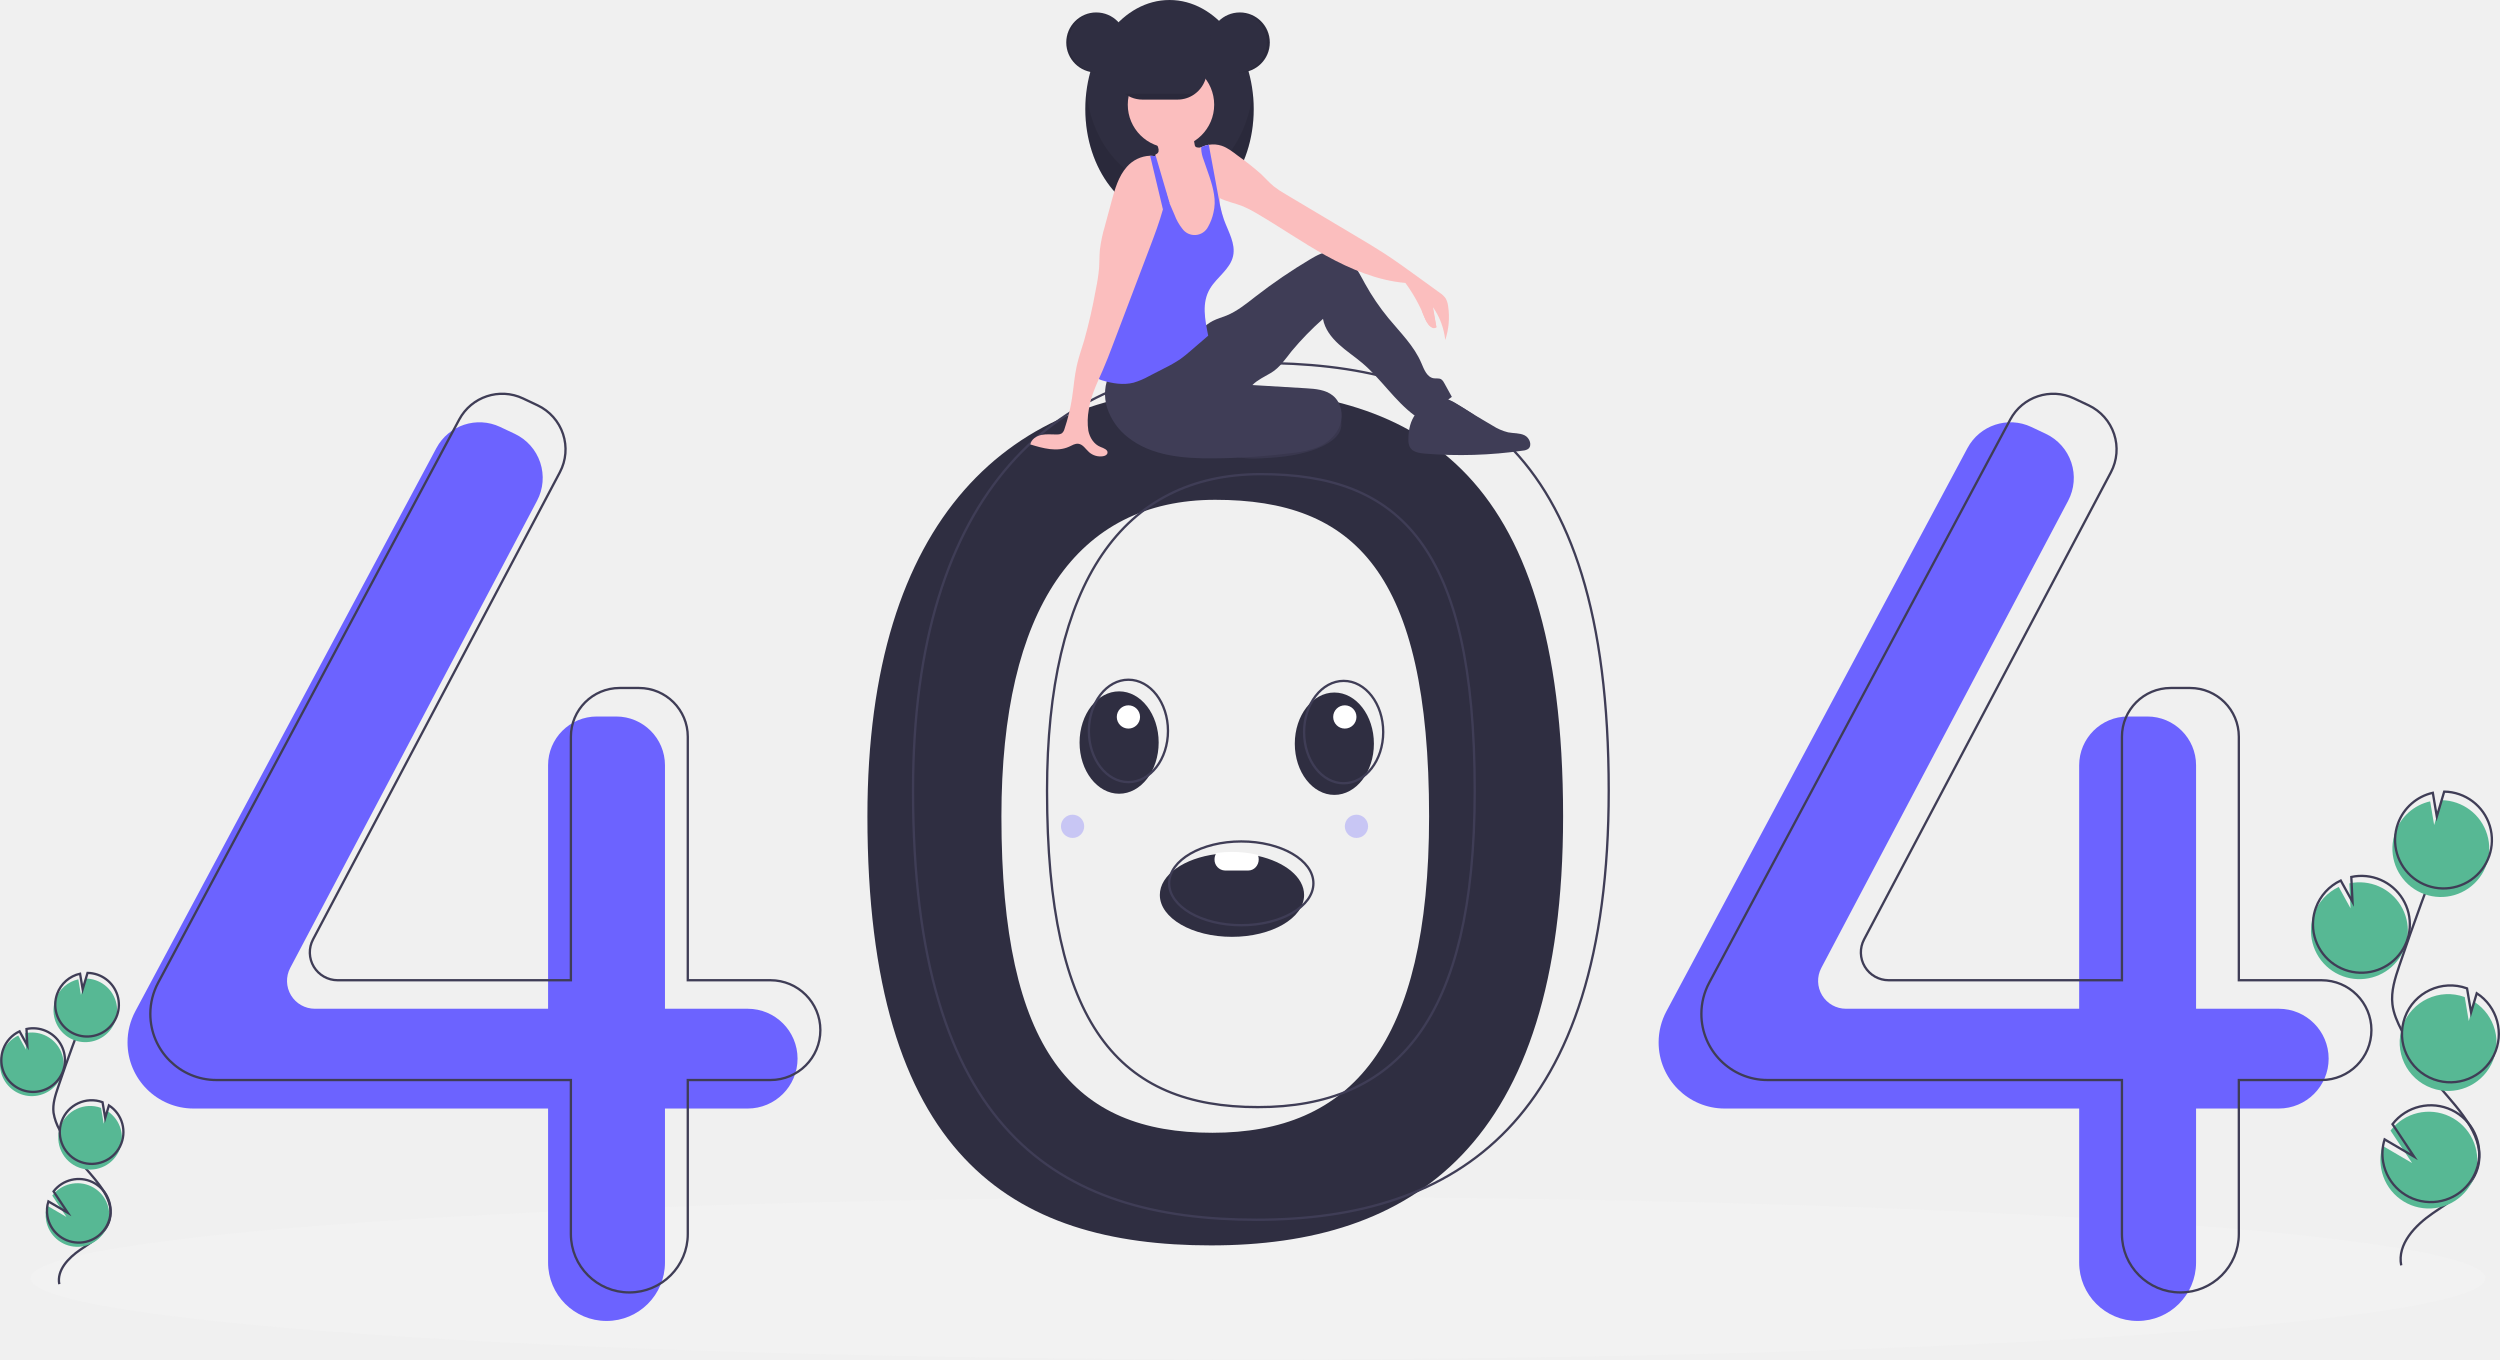
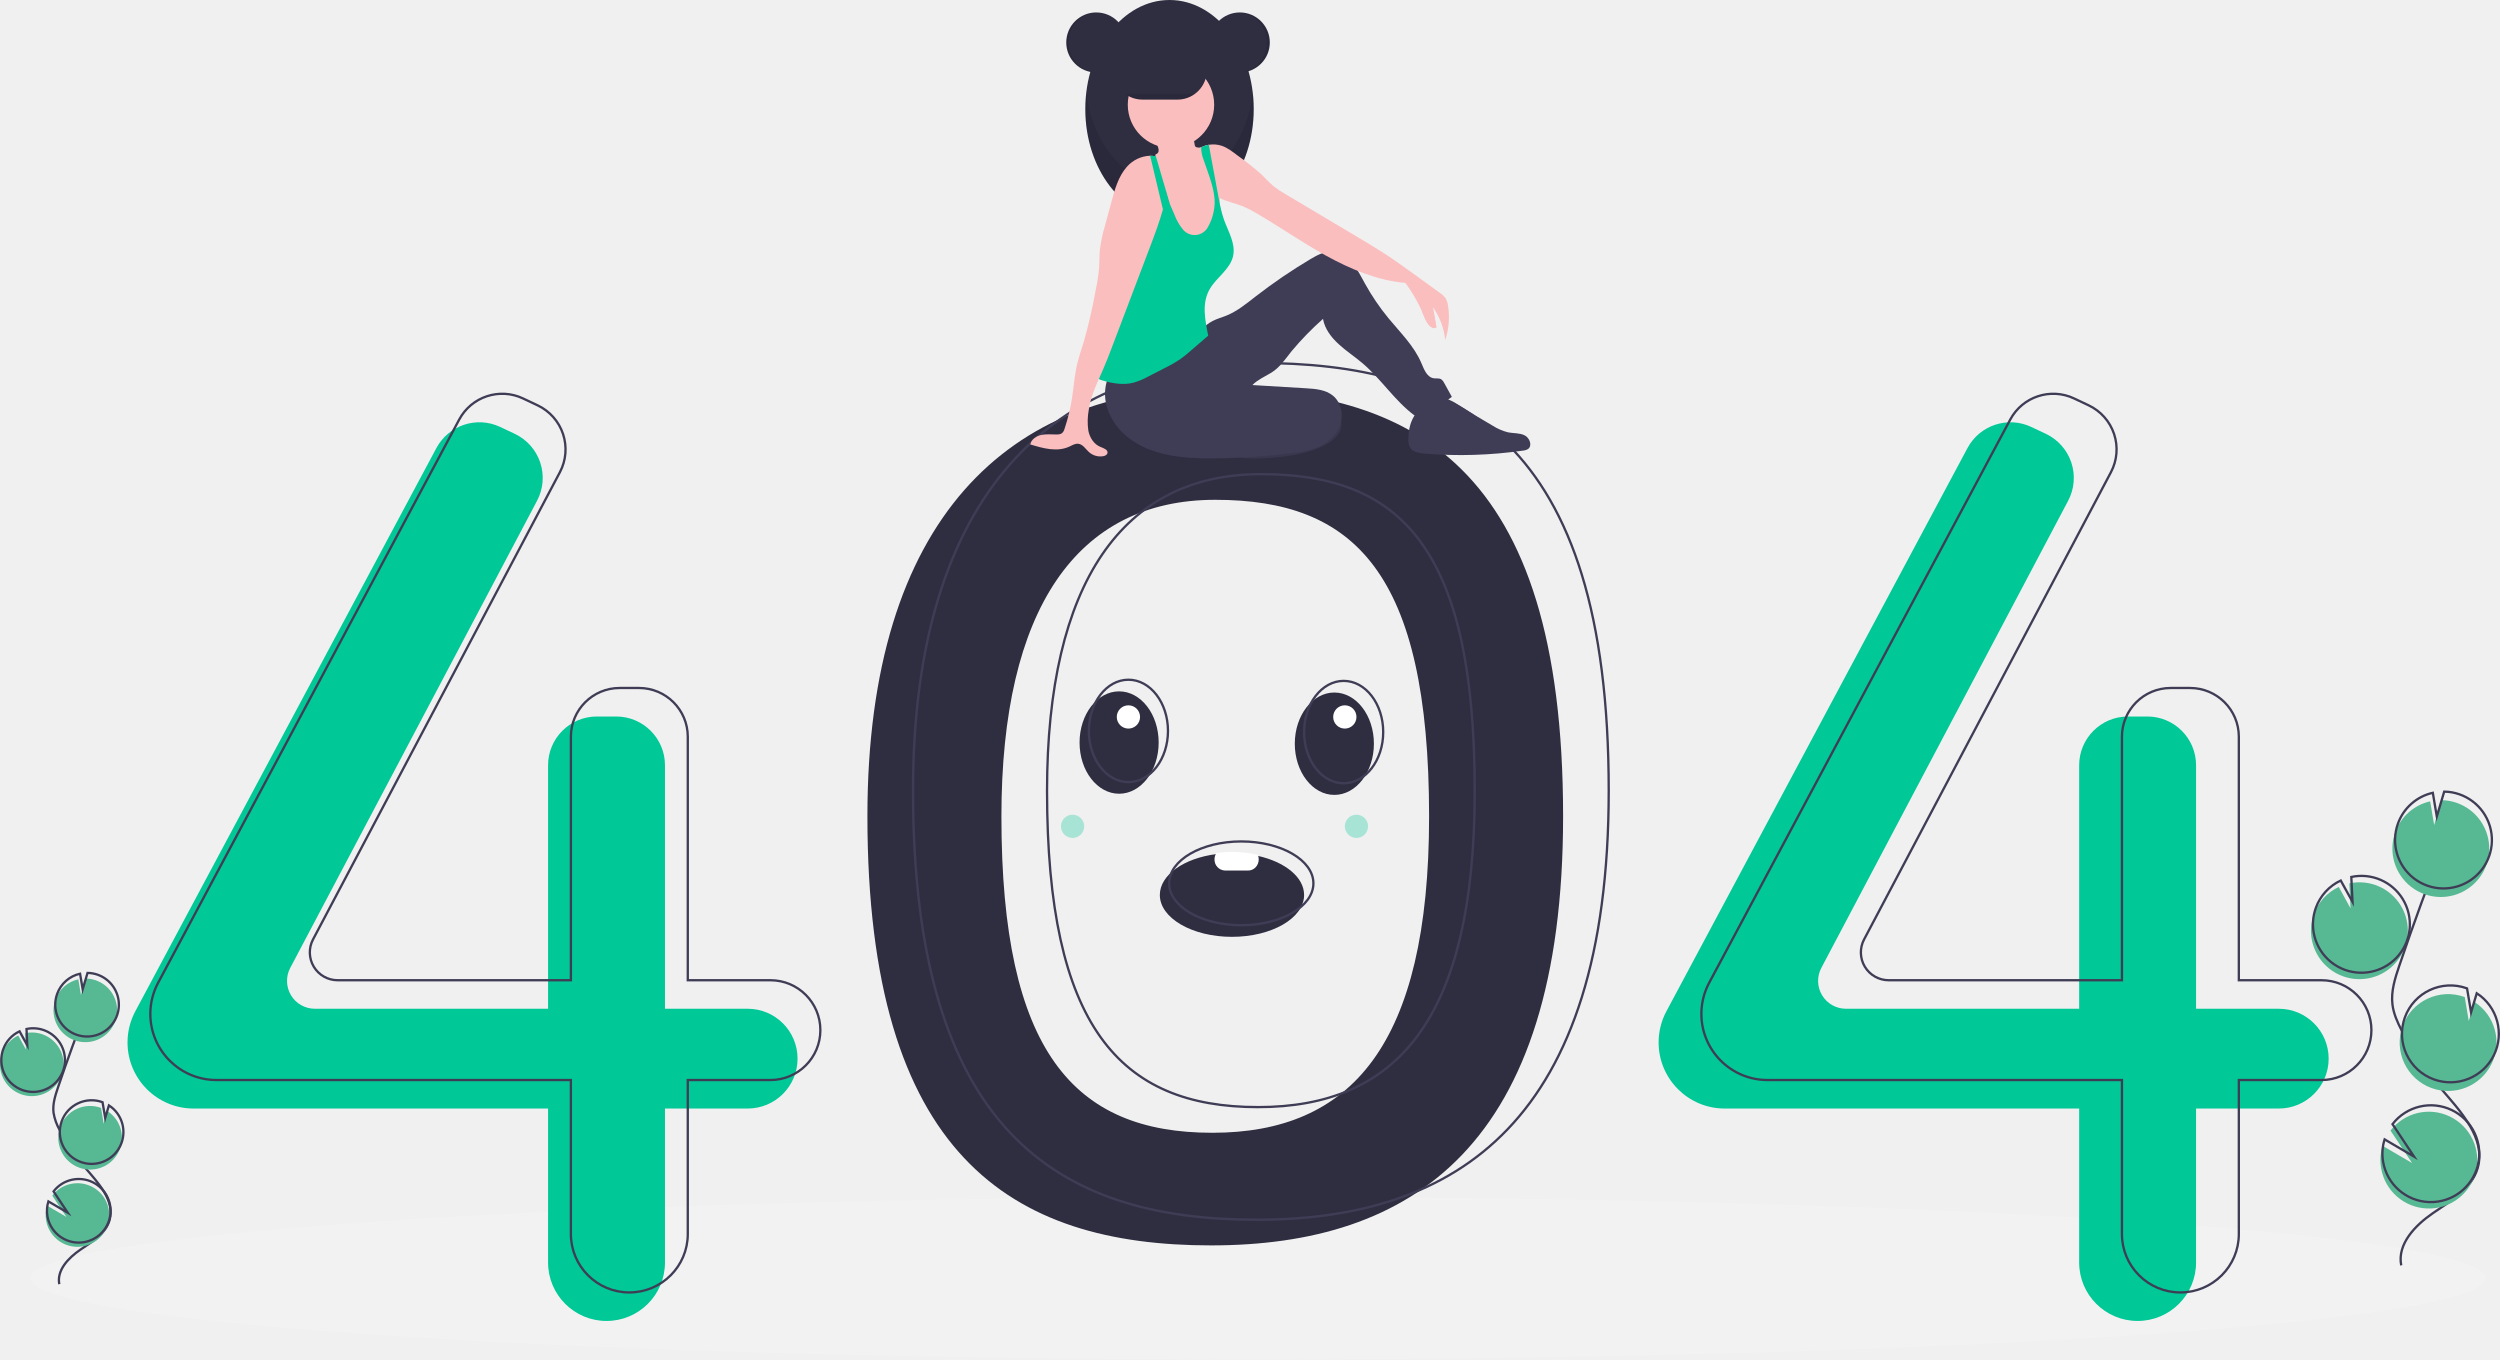
<svg xmlns="http://www.w3.org/2000/svg" id="fd59ce54-f850-4dfc-bc34-dd7d379d600e" data-name="Layer 1" width="1074.392" height="584.231" viewBox="0 0 1074.392 584.231">
  <ellipse cx="540.643" cy="549.309" rx="527.5" ry="34.922" fill="#f2f2f2" />
  <path d="M583.48,324.894c-85.944,0-147.651,55.139-147.651,183.798,0,145.813,61.707,184.411,147.651,184.411s151.327-42.274,151.327-184.411C734.807,356.753,669.424,324.894,583.48,324.894Zm.565,319.808c-59.527,0-90.626-34.923-90.626-135.916,0-89.112,32.372-136.105,91.899-136.105s91.899,30.868,91.899,136.105C677.217,607.234,643.572,644.703,584.045,644.703Z" transform="translate(-63.054 -157.8845)" fill="#2f2e41" />
-   <path d="M384.365,591.401H348.831V486.762A20.956,20.956,0,0,0,327.875,465.806h-8.326a20.956,20.956,0,0,0-20.956,20.956V591.401H198.363a11.963,11.963,0,0,1-10.578-17.552l106.082-200.78A20.956,20.956,0,0,0,284.287,344.33l-6.262-2.957a20.956,20.956,0,0,0-27.429,9.07L121.214,592.475a28.416,28.416,0,0,0-3.356,13.396v0a28.416,28.416,0,0,0,28.416,28.416H298.593v66.167a25.119,25.119,0,0,0,25.119,25.119h0a25.119,25.119,0,0,0,25.119-25.119V634.287h35.534a21.443,21.443,0,0,0,21.443-21.443v0A21.443,21.443,0,0,0,384.365,591.401Z" transform="translate(-63.054 -157.8845)" fill="#6c63ff" />
-   <path d="M1042.362,591.401h-35.534V486.762A20.956,20.956,0,0,0,985.872,465.806h-8.326a20.956,20.956,0,0,0-20.956,20.956V591.401H856.359a11.963,11.963,0,0,1-10.578-17.552L951.864,373.069A20.956,20.956,0,0,0,942.284,344.33l-6.262-2.957a20.956,20.956,0,0,0-27.429,9.07L779.211,592.475a28.416,28.416,0,0,0-3.356,13.396v0a28.416,28.416,0,0,0,28.416,28.416H956.589v66.167a25.119,25.119,0,0,0,25.119,25.119h0a25.119,25.119,0,0,0,25.119-25.119V634.287h35.534a21.443,21.443,0,0,0,21.443-21.443v0A21.443,21.443,0,0,0,1042.362,591.401Z" transform="translate(-63.054 -157.8845)" fill="#6c63ff" />
+   <path d="M384.365,591.401H348.831V486.762A20.956,20.956,0,0,0,327.875,465.806h-8.326a20.956,20.956,0,0,0-20.956,20.956V591.401H198.363a11.963,11.963,0,0,1-10.578-17.552l106.082-200.78A20.956,20.956,0,0,0,284.287,344.33l-6.262-2.957a20.956,20.956,0,0,0-27.429,9.07L121.214,592.475a28.416,28.416,0,0,0-3.356,13.396v0a28.416,28.416,0,0,0,28.416,28.416H298.593v66.167a25.119,25.119,0,0,0,25.119,25.119h0a25.119,25.119,0,0,0,25.119-25.119V634.287h35.534a21.443,21.443,0,0,0,21.443-21.443v0A21.443,21.443,0,0,0,384.365,591.401Z" transform="translate(-63.054 -157.8845)" fill="#00c896" />
+   <path d="M1042.362,591.401h-35.534V486.762A20.956,20.956,0,0,0,985.872,465.806h-8.326a20.956,20.956,0,0,0-20.956,20.956V591.401H856.359a11.963,11.963,0,0,1-10.578-17.552L951.864,373.069A20.956,20.956,0,0,0,942.284,344.33l-6.262-2.957a20.956,20.956,0,0,0-27.429,9.07L779.211,592.475a28.416,28.416,0,0,0-3.356,13.396v0a28.416,28.416,0,0,0,28.416,28.416H956.589v66.167a25.119,25.119,0,0,0,25.119,25.119h0a25.119,25.119,0,0,0,25.119-25.119V634.287h35.534a21.443,21.443,0,0,0,21.443-21.443v0A21.443,21.443,0,0,0,1042.362,591.401Z" transform="translate(-63.054 -157.8845)" fill="#00c896" />
  <path d="M394.168,579.148H358.634V474.509a20.956,20.956,0,0,0-20.956-20.956h-8.326a20.956,20.956,0,0,0-20.956,20.956V579.148H208.165a11.963,11.963,0,0,1-10.578-17.552L303.67,360.816a20.956,20.956,0,0,0-9.58-28.739l-6.262-2.957a20.956,20.956,0,0,0-27.429,9.07L131.017,580.222a28.416,28.416,0,0,0-3.356,13.396v0a28.416,28.416,0,0,0,28.416,28.416H308.395v66.167a25.119,25.119,0,0,0,25.119,25.119h0a25.119,25.119,0,0,0,25.119-25.119V622.034h35.534a21.443,21.443,0,0,0,21.443-21.443v0A21.443,21.443,0,0,0,394.168,579.148Z" transform="translate(-63.054 -157.8845)" fill="none" stroke="#3f3d56" stroke-miterlimit="10" />
  <path d="M1060.742,579.148h-35.534V474.509a20.956,20.956,0,0,0-20.956-20.956H995.925a20.956,20.956,0,0,0-20.956,20.956V579.148H874.739a11.963,11.963,0,0,1-10.578-17.552L970.244,360.816a20.956,20.956,0,0,0-9.58-28.739l-6.262-2.957a20.956,20.956,0,0,0-27.429,9.07L797.59,580.222a28.416,28.416,0,0,0-3.356,13.396v0a28.416,28.416,0,0,0,28.416,28.416H974.969v66.167a25.119,25.119,0,0,0,25.119,25.119h0a25.119,25.119,0,0,0,25.119-25.119V622.034h35.534a21.443,21.443,0,0,0,21.443-21.443v0A21.443,21.443,0,0,0,1060.742,579.148Z" transform="translate(-63.054 -157.8845)" fill="none" stroke="#3f3d56" stroke-miterlimit="10" />
  <path d="M603.085,313.866c-85.944,0-147.651,55.139-147.651,183.798,0,145.813,61.707,184.411,147.651,184.411s151.327-42.274,151.327-184.411C754.412,345.725,689.029,313.866,603.085,313.866Zm.565,319.808c-59.527,0-90.626-34.923-90.626-135.916,0-89.112,32.372-136.105,91.899-136.105s91.899,30.868,91.899,136.105C696.822,596.206,663.177,633.675,603.65,633.675Z" transform="translate(-63.054 -157.8845)" fill="none" stroke="#3f3d56" stroke-miterlimit="10" />
  <circle cx="471.141" cy="18.25" r="12.901" fill="#2f2e41" />
  <ellipse cx="502.607" cy="46.885" rx="36.186" ry="46.885" fill="#2f2e41" />
  <path d="M565.661,237.494c-18.128,0-33.141-17.271-35.776-39.805a60.976,60.976,0,0,0-.41,7.08c0,25.894,16.201,46.885,36.186,46.885s36.186-20.991,36.186-46.885a60.976,60.976,0,0,0-.41-7.08C598.803,220.224,583.789,237.494,565.661,237.494Z" transform="translate(-63.054 -157.8845)" opacity="0.1" />
  <path d="M639.296,342.073c-.777,3.193-4.128,5.751-7.839,7.538-7.802,3.757-17.425,4.878-26.76,5.254a45.176,45.176,0,0,1-7.144-.132,20.537,20.537,0,0,1-12.251-5.631,1.681,1.681,0,0,1,.044-2.844c4.969-5.459,13.262-8.806,21.616-11.216,6.334-1.827,17.381-6.561,24.29-5.922C637.944,329.739,640.277,338.041,639.296,342.073Z" transform="translate(-63.054 -157.8845)" fill="#3f3d56" />
  <path d="M639.296,342.073c-.777,3.193-4.128,5.751-7.839,7.538-7.802,3.757-17.425,4.878-26.76,5.254a45.176,45.176,0,0,1-7.144-.132,20.537,20.537,0,0,1-12.251-5.631,1.681,1.681,0,0,1,.044-2.844c4.969-5.459,13.262-8.806,21.616-11.216,6.334-1.827,17.381-6.561,24.29-5.922C637.944,329.739,640.277,338.041,639.296,342.073Z" transform="translate(-63.054 -157.8845)" opacity="0.1" />
  <path d="M540.098,318.206a19.77,19.77,0,0,0-1.199,15.075,26.339,26.339,0,0,0,8.829,12.497c10.095,8.092,23.988,9.205,36.925,9.093a284.649,284.649,0,0,0,33.905-2.324,40.538,40.538,0,0,0,11.001-2.554c4.222-1.827,7.933-5.178,9.436-9.526s.436-9.672-3.134-12.574c-3.137-2.55-7.463-2.9-11.498-3.143l-23.088-1.387c2.281-2.308,5.318-3.614,8.096-5.292,3.685-2.226,6.134-5.965,8.813-9.335a129.001,129.001,0,0,1,13.439-13.817c.751,4.31,3.478,7.85,6.687,10.824s6.908,5.368,10.244,8.2c8.079,6.858,13.896,16.167,22.392,22.5a43.829,43.829,0,0,0,16.049-8.012l-3.302-5.981a3.94,3.94,0,0,0-1.245-1.553c-.935-.575-2.14-.279-3.225-.441-2.901-.435-4.168-3.784-5.306-6.487-3.125-7.422-9.108-13.18-14.218-19.404a98.009,98.009,0,0,1-9.996-14.723c-1.717-3.102-3.288-6.331-5.617-9.003s-5.594-4.773-9.139-4.781c-3.132-.007-6.021,1.584-8.714,3.183a230.477,230.477,0,0,0-23.63,16.099c-3.944,3.062-7.863,6.296-12.489,8.174-1.947.79-4,1.331-5.869,2.292-3.273,1.684-5.757,4.534-8.431,7.064C566.277,311.892,553.219,317.738,540.098,318.206Z" transform="translate(-63.054 -157.8845)" fill="#3f3d56" />
  <path d="M588.374,253.983a23.774,23.774,0,0,1-1.734,8.033,10.045,10.045,0,0,1-5.768,5.573,12.375,12.375,0,0,1-5.623.182,10.882,10.882,0,0,1-4.582-1.561c-2.165-1.488-3.244-4.144-3.637-6.743-.393-2.596-.217-5.249-.469-7.863a42.944,42.944,0,0,0-1.202-6.255c-.17-.683-.343-1.362-.513-2.042-.167-.68-.33-1.359-.481-2.039-.138-.639-.267-1.281-.378-1.926-.091-.544-.173-1.092-.233-1.643a18.423,18.423,0,0,0-.809-4.811,14.607,14.607,0,0,0-1.687-2.854c-.286-.409-.563-.818-.818-1.243a5.89,5.89,0,0,1-.972-3.748,3.286,3.286,0,0,1,.148-.601c.025-.076.053-.151.085-.223A1.802,1.802,0,0,0,560.932,223.07a3.433,3.433,0,0,0-.148-1.778,11.318,11.318,0,0,0-.96-2.288c-.264-.478-1.161-1.34-1.167-1.888-.013-1.101,2.14-1.989,3.011-2.423a16.796,16.796,0,0,1,8.597-1.743c1.904.129,3.968.714,5.019,2.31.944,1.438.818,3.301,1.221,4.972a1.471,1.471,0,0,0,.299.664,1.341,1.341,0,0,0,.739.34,4.549,4.549,0,0,0,1.416.057h.003a2.931,2.931,0,0,0,.371-.054,4.957,4.957,0,0,0,2.033-.878q.585-.156,1.18-.255a.251.251,0,0,0,.047-.009c1.576,4.975,1.781,10.308,3.071,15.374.639,2.52,1.554,5.009,1.683,7.602.009.113.013.23.016.346.019.834-.047,1.674-.013,2.505a6.981,6.981,0,0,0,.126,1.114,15.611,15.611,0,0,0,.525,1.743l.009.028c.06.183.116.368.164.554.035.135.066.267.091.403l.003.009A14.938,14.938,0,0,1,588.374,253.983Z" transform="translate(-63.054 -157.8845)" fill="#fbbebe" />
  <circle cx="503.237" cy="44.997" r="18.565" fill="#fbbebe" />
  <path d="M684.157,304.033a30.445,30.445,0,0,0-5.236-14.103q.722,4.295,1.447,8.587a3.214,3.214,0,0,1-3.367-1.035,10.337,10.337,0,0,1-1.765-3.276,67.466,67.466,0,0,0-8.21-14.736c-11.819-.985-23.502-5.884-33.896-11.595-10.396-5.708-20.126-12.552-30.384-18.502a43.573,43.573,0,0,0-5.544-2.832c-3.21-1.287-6.812-1.954-9.855-3.468-.204-.101-.409-.208-.61-.318a12.578,12.578,0,0,1-1.945-1.306,10.344,10.344,0,0,1-.931-.856,20.351,20.351,0,0,1-3.559-5.953c-1.633-3.612-2.215-7.97-3.845-11.583a11.203,11.203,0,0,1,2.502-1.765h.003c.132-.069.264-.135.4-.198a11.94,11.94,0,0,1,2.004-.733q.585-.156,1.18-.255a.251.251,0,0,0,.047-.009,11.566,11.566,0,0,1,5.491.434c2.587.875,4.767,2.621,6.941,4.273a114.02,114.02,0,0,1,10.148,8.049c1.794,1.718,3.43,3.606,5.359,5.167a42.144,42.144,0,0,0,5.057,3.351q15.656,9.327,31.315,18.65c3.534,2.105,7.07,4.21,10.526,6.438,5.249,3.386,10.308,7.055,15.365,10.721q4.47,3.238,8.936,6.479a9.728,9.728,0,0,1,2.533,2.341,8.472,8.472,0,0,1,1.123,3.433A31.387,31.387,0,0,1,684.157,304.033Z" transform="translate(-63.054 -157.8845)" fill="#fbbebe" />
-   <path d="M592.977,267.944c-1.252,5.617-6.929,9.012-9.896,13.946-3.688,6.123-2.184,13.241-.799,20.255q-3.795,3.271-7.593,6.542c-1.397,1.199-2.794,2.404-4.298,3.464a57.351,57.351,0,0,1-6.86,3.94q-3.361,1.728-6.721,3.458a32.128,32.128,0,0,1-6.58,2.788c-4.415,1.133-9.103.34-13.471-.972a6.088,6.088,0,0,1-1.473-.601,2.394,2.394,0,0,1-.699-.632,3.911,3.911,0,0,1-.444-2.539c.444-7.351,2.24-14.547,4.031-21.69a85.26,85.26,0,0,1,3.848-12.577,85.077,85.077,0,0,1,5.415-10.151,68.368,68.368,0,0,1,7.929-11.514,18.479,18.479,0,0,0,3.675-4.739c1.117-2.549.686-5.472.913-8.247a17.148,17.148,0,0,1,1.633-6.007v-.003a17.093,17.093,0,0,1,1.743-2.882q.458,1.067.916,2.13.302.699.598,1.394.387.897.768,1.787,1.1,2.558,2.196,5.113a21.59,21.59,0,0,0,3.335,5.944,6.499,6.499,0,0,0,11.123-.853,21.261,21.261,0,0,0,2.272-6.013,19.215,19.215,0,0,0,.252-7.835c-.758-5.009-2.889-10.126-4.437-14.78a14.945,14.945,0,0,1-1.079-4.871,3.351,3.351,0,0,1,.057-.56c.009-.047.019-.098.028-.145a11.94,11.94,0,0,1,2.004-.733q.585-.156,1.18-.255,2.044,11.064,4.094,22.127c.032.173.066.346.098.522.195,1.057.393,2.115.614,3.169.198.957.412,1.91.651,2.857l.009.028c.082.321.167.639.255.957l.003.009c.242.868.513,1.731.818,2.58C590.938,257.475,594.164,262.629,592.977,267.944Z" transform="translate(-63.054 -157.8845)" fill="#6c63ff" />
+   <path d="M592.977,267.944c-1.252,5.617-6.929,9.012-9.896,13.946-3.688,6.123-2.184,13.241-.799,20.255q-3.795,3.271-7.593,6.542c-1.397,1.199-2.794,2.404-4.298,3.464a57.351,57.351,0,0,1-6.86,3.94q-3.361,1.728-6.721,3.458a32.128,32.128,0,0,1-6.58,2.788c-4.415,1.133-9.103.34-13.471-.972a6.088,6.088,0,0,1-1.473-.601,2.394,2.394,0,0,1-.699-.632,3.911,3.911,0,0,1-.444-2.539c.444-7.351,2.24-14.547,4.031-21.69a85.26,85.26,0,0,1,3.848-12.577,85.077,85.077,0,0,1,5.415-10.151,68.368,68.368,0,0,1,7.929-11.514,18.479,18.479,0,0,0,3.675-4.739c1.117-2.549.686-5.472.913-8.247a17.148,17.148,0,0,1,1.633-6.007v-.003a17.093,17.093,0,0,1,1.743-2.882q.458,1.067.916,2.13.302.699.598,1.394.387.897.768,1.787,1.1,2.558,2.196,5.113a21.59,21.59,0,0,0,3.335,5.944,6.499,6.499,0,0,0,11.123-.853,21.261,21.261,0,0,0,2.272-6.013,19.215,19.215,0,0,0,.252-7.835c-.758-5.009-2.889-10.126-4.437-14.78a14.945,14.945,0,0,1-1.079-4.871,3.351,3.351,0,0,1,.057-.56c.009-.047.019-.098.028-.145a11.94,11.94,0,0,1,2.004-.733q.585-.156,1.18-.255,2.044,11.064,4.094,22.127c.032.173.066.346.098.522.195,1.057.393,2.115.614,3.169.198.957.412,1.91.651,2.857l.009.028c.082.321.167.639.255.957l.003.009c.242.868.513,1.731.818,2.58C590.938,257.475,594.164,262.629,592.977,267.944Z" transform="translate(-63.054 -157.8845)" fill="#00c896" />
  <path d="M668.321,346.877a6.583,6.583,0,0,0,.61,3.143c1.162,2.124,3.95,2.606,6.362,2.805a188.377,188.377,0,0,0,42.266-1.288,4.886,4.886,0,0,0,2.151-.668c1.99-1.395.763-4.795-1.41-5.884s-4.751-.826-7.135-1.297a22.479,22.479,0,0,1-6.678-2.896q-7.252-4.167-14.293-8.688c-2.795-1.795-6.093-3.71-9.24-2.646C672.43,332.343,668.265,337.681,668.321,346.877Z" transform="translate(-63.054 -157.8845)" fill="#3f3d56" />
  <path d="M564.437,240.874v.003c-.022.132-.044.261-.072.39-.035.214-.076.431-.116.645-.39,1.998-.868,3.987-1.419,5.963-1.51,5.459-3.534,10.831-5.541,16.123q-8.081,21.287-16.164,42.577c-1.359,3.575-2.716,7.152-4.261,10.654-.516,1.167-1.048,2.344-1.576,3.534-1.894,4.257-3.713,8.653-4.317,13.184a27.45,27.45,0,0,0-.192,9.04c.604,2.97,2.407,5.872,5.23,6.97,1.378.538,3.351,1.259,2.974,2.69-.204.787-1.098,1.171-1.901,1.303a7.312,7.312,0,0,1-5.966-1.718c-1.507-1.337-2.665-3.417-4.67-3.641-1.388-.151-2.665.68-3.936,1.262-5.186,2.369-11.227.711-16.674-.972.428-2.206,2.643-3.66,4.843-4.1,2.199-.444,4.474-.129,6.718-.189a3.51,3.51,0,0,0,2.042-.525,3.705,3.705,0,0,0,1.101-1.882,78.964,78.964,0,0,0,3.213-13.147c.724-4.666,1.026-9.405,2.058-14.015.802-3.597,2.042-7.08,3.106-10.61a224.682,224.682,0,0,0,5.06-22.077,78.02,78.02,0,0,0,1.425-9.368c.179-2.612.094-5.236.346-7.838a60.888,60.888,0,0,1,2.111-9.997q1.444-5.348,2.885-10.689c1.425-5.271,2.955-10.746,6.567-14.843a13.962,13.962,0,0,1,10.028-4.789,9.882,9.882,0,0,1,2.13.23c.116.028.233.057.349.088a8.634,8.634,0,0,1,2.174.9c1.114-.708,1.68-.459,2.42.632a6.973,6.973,0,0,1,.881,3.795A52.424,52.424,0,0,1,564.437,240.874Z" transform="translate(-63.054 -157.8845)" fill="#fbbebe" />
-   <path d="M565.661,245.046l-.047.047-.255.255-2.53,2.527-1.24-5.208-4.251-17.854a9.882,9.882,0,0,1,2.13.23,3.286,3.286,0,0,1,.148-.601l.201.689,1.441,4.902,2.728,9.308.45,1.532v.003Z" transform="translate(-63.054 -157.8845)" fill="#6c63ff" />
+   <path d="M565.661,245.046l-.047.047-.255.255-2.53,2.527-1.24-5.208-4.251-17.854a9.882,9.882,0,0,1,2.13.23,3.286,3.286,0,0,1,.148-.601l.201.689,1.441,4.902,2.728,9.308.45,1.532v.003Z" transform="translate(-63.054 -157.8845)" fill="#00c896" />
  <path d="M581.715,188.087a12.582,12.582,0,0,1-3.7,8.896,12.314,12.314,0,0,1-1.36,1.176,12.528,12.528,0,0,1-7.536,2.524H554.023a12.59,12.59,0,0,1,0-25.18h15.096A12.629,12.629,0,0,1,581.715,188.087Z" transform="translate(-63.054 -157.8845)" fill="#2f2e41" />
  <circle cx="532.815" cy="18.25" r="12.901" fill="#2f2e41" />
  <path d="M595.554,163.234c-.158,0-.315.006-.472.012a12.898,12.898,0,0,1,0,25.778c.157.006.314.012.472.012a12.901,12.901,0,1,0,0-25.802Z" transform="translate(-63.054 -157.8845)" opacity="0.1" />
  <path d="M534.195,163.234c.158,0,.315.006.472.012a12.898,12.898,0,0,0,0,25.778c-.157.006-.314.012-.472.012a12.901,12.901,0,0,1,0-25.802Z" transform="translate(-63.054 -157.8845)" opacity="0.1" />
  <path d="M576.655,198.159a12.528,12.528,0,0,1-7.536,2.524H554.023a12.528,12.528,0,0,1-7.536-2.524Z" transform="translate(-63.054 -157.8845)" opacity="0.1" />
  <path d="M674.14,291.64s3.252,9.372,6.229,6.876L677.996,286.267Z" transform="translate(-63.054 -157.8845)" fill="#fbbebe" />
  <path d="M1069.918,577.434a20.813,20.813,0,1,0,2.772-39.915l.521,10.712-5.068-9.18a20.734,20.734,0,0,0-10.684,11.723,20.408,20.408,0,0,0-1.197,5.63A20.809,20.809,0,0,0,1069.918,577.434Z" transform="translate(-63.054 -157.8845)" fill="#57b894" />
  <path d="M1094.995,701.678c-1.789-9.11,5.963-17.187,13.621-22.437s16.605-10.408,19.218-19.317c3.755-12.804-7.43-24.53-16.136-34.642a125.3,125.3,0,0,1-16.524-24.557c-1.811-3.533-3.476-7.225-3.952-11.166-.686-5.675,1.137-11.323,2.974-16.737q9.179-27.052,19.628-53.65" transform="translate(-63.054 -157.8845)" fill="none" stroke="#3f3d56" stroke-miterlimit="10" />
  <path d="M1070.775,574.676a20.813,20.813,0,1,0,2.772-39.915l.521,10.712-5.068-9.18a20.734,20.734,0,0,0-10.684,11.723,20.408,20.408,0,0,0-1.197,5.63A20.809,20.809,0,0,0,1070.775,574.676Z" transform="translate(-63.054 -157.8845)" fill="none" stroke="#3f3d56" stroke-miterlimit="10" />
  <path d="M1092.451,515.473a20.788,20.788,0,0,1,14.98-13.198l1.714,10.184,3.177-10.696a20.81,20.81,0,1,1-19.871,13.71Z" transform="translate(-63.054 -157.8845)" fill="#57b894" />
  <path d="M1093.594,511.795a20.788,20.788,0,0,1,14.98-13.198l1.714,10.184,3.177-10.696a20.81,20.81,0,1,1-19.871,13.71Z" transform="translate(-63.054 -157.8845)" fill="none" stroke="#3f3d56" stroke-miterlimit="10" />
  <path d="M1108.045,625.489a20.81,20.81,0,0,0,18.419-37.023l-2.441,8.219-1.731-10.304a.362.362,0,0,0-.053-.02,20.811,20.811,0,1,0-14.194,39.127Z" transform="translate(-63.054 -157.8845)" fill="#57b894" />
  <path d="M1109.035,621.764a20.81,20.81,0,0,0,18.419-37.023l-2.441,8.219-1.731-10.304a.362.362,0,0,0-.053-.02,20.811,20.811,0,1,0-14.194,39.127Z" transform="translate(-63.054 -157.8845)" fill="none" stroke="#3f3d56" stroke-miterlimit="10" />
  <path d="M1086.378,660.051a20.801,20.801,0,1,0,4.011-16.297l9.273,13.957-12.67-7.408A20.616,20.616,0,0,0,1086.378,660.051Z" transform="translate(-63.054 -157.8845)" fill="#57b894" />
  <path d="M1087.235,657.294a20.801,20.801,0,1,0,4.011-16.297l9.273,13.957-12.67-7.408A20.616,20.616,0,0,0,1087.235,657.294Z" transform="translate(-63.054 -157.8845)" fill="none" stroke="#3f3d56" stroke-miterlimit="10" />
  <path d="M72.061,628.133a13.674,13.674,0,1,0,1.821-26.225l.342,7.038-3.33-6.032a13.623,13.623,0,0,0-7.019,7.702,13.409,13.409,0,0,0-.787,3.699A13.672,13.672,0,0,0,72.061,628.133Z" transform="translate(-63.054 -157.8845)" fill="#57b894" />
  <path d="M88.538,709.763c-1.175-5.986,3.918-11.292,8.949-14.741s10.91-6.838,12.626-12.692c2.467-8.412-4.882-16.117-10.601-22.76A82.324,82.324,0,0,1,88.656,643.436a22.21,22.21,0,0,1-2.597-7.336c-.451-3.729.747-7.439,1.954-10.996q6.031-17.773,12.896-35.249" transform="translate(-63.054 -157.8845)" fill="none" stroke="#3f3d56" stroke-miterlimit="10" />
  <path d="M72.625,626.321a13.674,13.674,0,1,0,1.821-26.225l.342,7.038L71.458,601.103a13.623,13.623,0,0,0-7.019,7.702,13.409,13.409,0,0,0-.787,3.699A13.672,13.672,0,0,0,72.625,626.321Z" transform="translate(-63.054 -157.8845)" fill="none" stroke="#3f3d56" stroke-miterlimit="10" />
  <path d="M86.866,587.423a13.658,13.658,0,0,1,9.842-8.671l1.126,6.691,2.087-7.027a13.673,13.673,0,1,1-13.055,9.007Z" transform="translate(-63.054 -157.8845)" fill="#57b894" />
  <path d="M87.617,585.007a13.658,13.658,0,0,1,9.842-8.671l1.126,6.691L100.673,576a13.673,13.673,0,1,1-13.055,9.007Z" transform="translate(-63.054 -157.8845)" fill="none" stroke="#3f3d56" stroke-miterlimit="10" />
  <path d="M97.112,659.706a13.673,13.673,0,0,0,12.102-24.325l-1.604,5.4-1.137-6.77a.238.238,0,0,0-.035-.013,13.673,13.673,0,1,0-9.326,25.707Z" transform="translate(-63.054 -157.8845)" fill="#57b894" />
  <path d="M97.762,657.259a13.673,13.673,0,0,0,12.102-24.325l-1.604,5.4-1.137-6.77a.238.238,0,0,0-.035-.013,13.673,13.673,0,1,0-9.326,25.707Z" transform="translate(-63.054 -157.8845)" fill="none" stroke="#3f3d56" stroke-miterlimit="10" />
  <path d="M82.876,682.414a13.667,13.667,0,1,0,2.635-10.708l6.092,9.17-8.324-4.867A13.545,13.545,0,0,0,82.876,682.414Z" transform="translate(-63.054 -157.8845)" fill="#57b894" />
  <path d="M83.439,680.602a13.667,13.667,0,1,0,2.635-10.708l6.092,9.17-8.324-4.867A13.545,13.545,0,0,0,83.439,680.602Z" transform="translate(-63.054 -157.8845)" fill="none" stroke="#3f3d56" stroke-miterlimit="10" />
  <ellipse cx="480.946" cy="319.115" rx="17" ry="22" fill="#2f2e41" />
  <ellipse cx="573.446" cy="319.615" rx="17" ry="22" fill="#2f2e41" />
  <path d="M623.5,542.5c0,9.94-13.88,18-31,18s-31-8.06-31-18c0-8.61,10.41-15.81,24.32-17.57a50.104,50.104,0,0,1,6.68-.43,50.699,50.699,0,0,1,11.13,1.2C615.25,528.29,623.5,534.84,623.5,542.5Z" transform="translate(-63.054 -157.8845)" fill="#2f2e41" />
  <ellipse cx="484.946" cy="314.115" rx="17" ry="22" fill="none" stroke="#3f3d56" stroke-miterlimit="10" />
  <ellipse cx="577.446" cy="314.615" rx="17" ry="22" fill="none" stroke="#3f3d56" stroke-miterlimit="10" />
  <ellipse cx="533.446" cy="379.615" rx="31" ry="18" fill="none" stroke="#3f3d56" stroke-miterlimit="10" />
  <path d="M604,527.2a4.937,4.937,0,0,1-1.32,3.392A4.339,4.339,0,0,1,599.5,532h-10a4.664,4.664,0,0,1-4.5-4.8,4.905,4.905,0,0,1,.82-2.741A47.02,47.02,0,0,1,592.5,524a47.665,47.665,0,0,1,11.13,1.28A5.067,5.067,0,0,1,604,527.2Z" transform="translate(-63.054 -157.8845)" fill="#fff" />
  <circle cx="484.946" cy="308.115" r="5" fill="#fff" />
  <circle cx="577.946" cy="308.115" r="5" fill="#fff" />
-   <circle cx="582.946" cy="355.115" r="5" fill="#6c63ff" opacity="0.3" />
-   <circle cx="460.946" cy="355.115" r="5" fill="#6c63ff" opacity="0.3" />
+   <circle cx="582.946" cy="355.115" r="5" fill="#00c896" opacity="0.3" />
+   <circle cx="460.946" cy="355.115" r="5" fill="#00c896" opacity="0.3" />
</svg>
